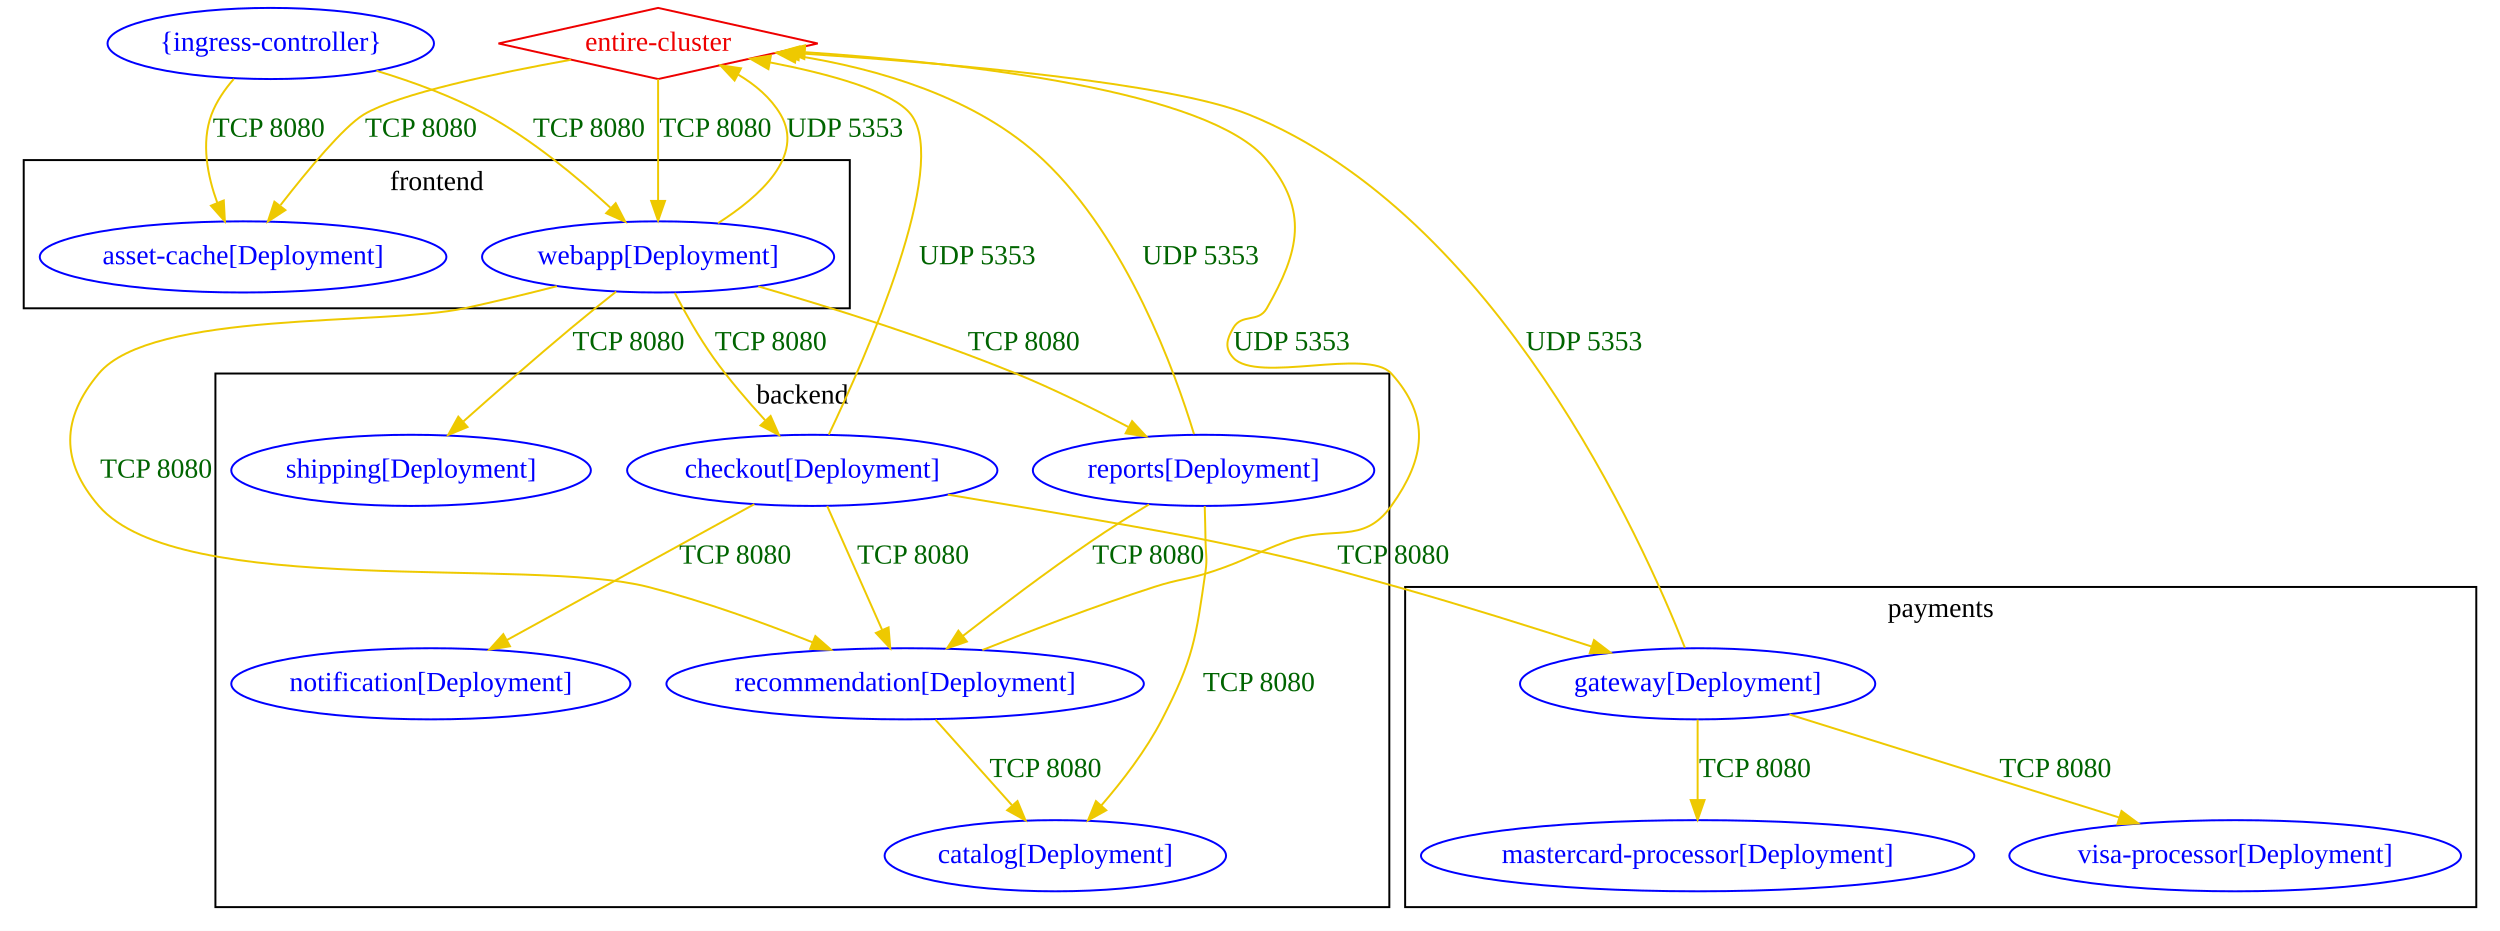
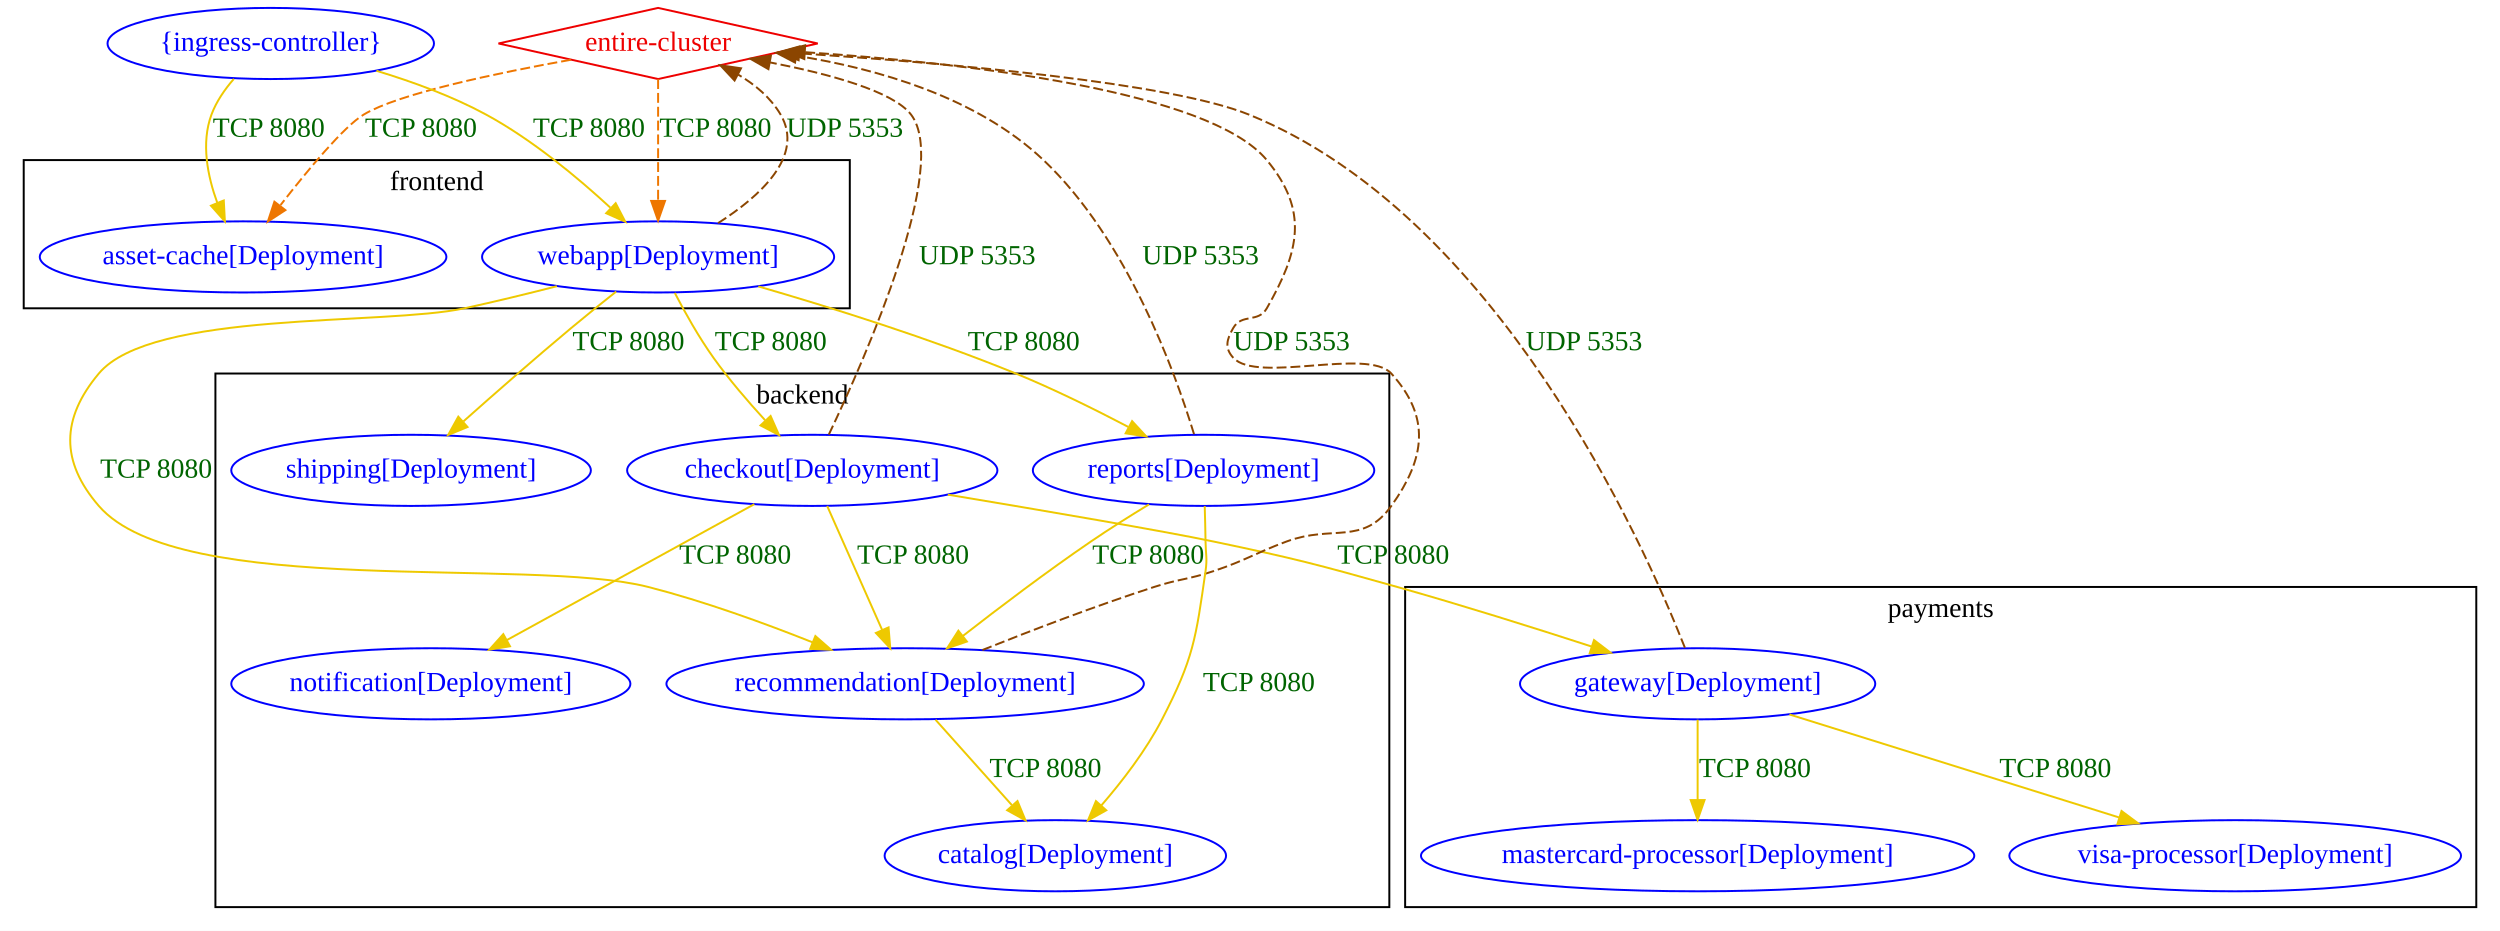
<svg xmlns="http://www.w3.org/2000/svg" width="1265pt" height="471pt" viewBox="0.00 0.00 1265.00 471.00">
  <g id="graph0" class="graph" transform="scale(1 1) rotate(0) translate(4 467)">
    <polygon fill="white" stroke="transparent" points="-4,4 -4,-467 1261,-467 1261,4 -4,4" />
    <g id="clust1" class="cluster">
      <polygon fill="none" stroke="black" points="105,-8 105,-278 699,-278 699,-8 105,-8" />
      <text text-anchor="middle" x="402" y="-262.8" font-family="Times New Roman,serif" font-size="14.00">backend</text>
    </g>
    <g id="clust2" class="cluster">
      <polygon fill="none" stroke="black" points="8,-311 8,-386 426,-386 426,-311 8,-311" />
      <text text-anchor="middle" x="217" y="-370.8" font-family="Times New Roman,serif" font-size="14.00">frontend</text>
    </g>
    <g id="clust3" class="cluster">
      <polygon fill="none" stroke="black" points="707,-8 707,-170 1249,-170 1249,-8 707,-8" />
      <text text-anchor="middle" x="978" y="-154.8" font-family="Times New Roman,serif" font-size="14.00">payments</text>
    </g>
    <g id="node1" class="node">
      <ellipse fill="none" stroke="blue" cx="530" cy="-34" rx="86.38" ry="18" />
      <text text-anchor="middle" x="530" y="-30.3" font-family="Times New Roman,serif" font-size="14.00" fill="blue">catalog[Deployment]</text>
    </g>
    <g id="node2" class="node">
      <ellipse fill="none" stroke="blue" cx="407" cy="-229" rx="93.68" ry="18" />
      <text text-anchor="middle" x="407" y="-225.3" font-family="Times New Roman,serif" font-size="14.00" fill="blue">checkout[Deployment]</text>
    </g>
    <g id="node3" class="node">
      <ellipse fill="none" stroke="blue" cx="214" cy="-121" rx="100.98" ry="18" />
      <text text-anchor="middle" x="214" y="-117.3" font-family="Times New Roman,serif" font-size="14.00" fill="blue">notification[Deployment]</text>
    </g>
    <g id="edge1" class="edge">
      <path fill="none" stroke="#eec900" d="M377.69,-211.9C344.25,-193.53 289.43,-163.43 252.55,-143.17" />
      <polygon fill="#eec900" stroke="#eec900" points="254.04,-140 243.59,-138.25 250.67,-146.13 254.04,-140" />
      <text text-anchor="middle" x="368" y="-181.8" font-family="Times New Roman,serif" font-size="14.00" fill="darkgreen">TCP 8080</text>
    </g>
    <g id="node4" class="node">
      <ellipse fill="none" stroke="blue" cx="454" cy="-121" rx="120.78" ry="18" />
      <text text-anchor="middle" x="454" y="-117.3" font-family="Times New Roman,serif" font-size="14.00" fill="blue">recommendation[Deployment]</text>
    </g>
    <g id="edge2" class="edge">
      <path fill="none" stroke="#eec900" d="M414.55,-210.97C422.05,-194.05 433.66,-167.86 442.35,-148.28" />
      <polygon fill="#eec900" stroke="#eec900" points="445.61,-149.55 446.47,-138.99 439.21,-146.71 445.61,-149.55" />
      <text text-anchor="middle" x="458" y="-181.8" font-family="Times New Roman,serif" font-size="14.00" fill="darkgreen">TCP 8080</text>
    </g>
    <g id="node9" class="node">
      <ellipse fill="none" stroke="blue" cx="855" cy="-121" rx="89.88" ry="18" />
      <text text-anchor="middle" x="855" y="-117.3" font-family="Times New Roman,serif" font-size="14.00" fill="blue">gateway[Deployment]</text>
    </g>
    <g id="edge4" class="edge">
      <path fill="none" stroke="#eec900" d="M475.6,-216.71C524.14,-208.62 584.89,-198.26 610,-193 651.67,-184.27 662.01,-181.53 703,-170 735.91,-160.74 772.45,-149.24 801.46,-139.82" />
      <polygon fill="#eec900" stroke="#eec900" points="802.57,-143.14 810.99,-136.71 800.4,-136.49 802.57,-143.14" />
      <text text-anchor="middle" x="701" y="-181.8" font-family="Times New Roman,serif" font-size="14.00" fill="darkgreen">TCP 8080</text>
    </g>
    <g id="node12" class="node">
      <polygon fill="none" stroke="#ee0000" points="329,-463 248.23,-445 329,-427 409.77,-445 329,-463" />
      <text text-anchor="middle" x="329" y="-441.3" font-family="Times New Roman,serif" font-size="14.00" fill="#ee0000">entire-cluster</text>
    </g>
    <g id="edge3" class="edge">
-       <path fill="none" stroke="#eec900" d="M415.37,-247.08C434.21,-286.62 476.77,-383.1 457,-409 447.99,-420.81 415.59,-429.6 385.65,-435.42" />
-       <polygon fill="#eec900" stroke="#eec900" points="384.82,-432.01 375.62,-437.28 386.09,-438.89 384.82,-432.01" />
+       <path fill="none" stroke="#8b4500" stroke-dasharray="5,2" d="M415.37,-247.08C434.21,-286.62 476.77,-383.1 457,-409 447.99,-420.81 415.59,-429.6 385.65,-435.42" />
+       <polygon fill="#8b4500" stroke="#8b4500" points="384.82,-432.01 375.62,-437.28 386.09,-438.89 384.82,-432.01" />
      <text text-anchor="middle" x="490.5" y="-333.3" font-family="Times New Roman,serif" font-size="14.00" fill="darkgreen">UDP 5353</text>
    </g>
    <g id="edge5" class="edge">
      <path fill="none" stroke="#eec900" d="M469.38,-102.8C480.47,-90.39 495.61,-73.46 507.99,-59.62" />
      <polygon fill="#eec900" stroke="#eec900" points="510.85,-61.67 514.9,-51.89 505.63,-57.01 510.85,-61.67" />
      <text text-anchor="middle" x="525" y="-73.8" font-family="Times New Roman,serif" font-size="14.00" fill="darkgreen">TCP 8080</text>
    </g>
    <g id="edge6" class="edge">
-       <path fill="none" stroke="#eec900" d="M493.07,-138.08C517.77,-147.95 550.48,-160.47 580,-170 593.13,-174.24 596.91,-173.62 610,-178 626.83,-183.63 630.37,-186.81 647,-193 670.31,-201.68 685.51,-190.78 700,-211 717.34,-235.21 719.98,-255.92 700,-278 688.01,-291.25 631.99,-272.75 620,-286 615.53,-290.94 616.69,-295.21 620,-301 624.35,-308.61 632.65,-303.39 637,-311 653.55,-339.93 658.26,-360.32 637,-386 607.93,-421.12 484.93,-435.11 403.44,-440.59" />
-       <polygon fill="#eec900" stroke="#eec900" points="402.98,-437.11 393.22,-441.25 403.42,-444.1 402.98,-437.11" />
+       <path fill="none" stroke="#8b4500" stroke-dasharray="5,2" d="M493.07,-138.08C517.77,-147.95 550.48,-160.47 580,-170 593.13,-174.24 596.91,-173.62 610,-178 626.83,-183.63 630.37,-186.81 647,-193 670.31,-201.68 685.51,-190.78 700,-211 717.34,-235.21 719.98,-255.92 700,-278 688.01,-291.25 631.99,-272.75 620,-286 615.53,-290.94 616.69,-295.21 620,-301 624.35,-308.61 632.65,-303.39 637,-311 653.55,-339.93 658.26,-360.32 637,-386 607.93,-421.12 484.93,-435.11 403.44,-440.59" />
+       <polygon fill="#8b4500" stroke="#8b4500" points="402.98,-437.11 393.22,-441.25 403.42,-444.1 402.98,-437.11" />
      <text text-anchor="middle" x="649.5" y="-289.8" font-family="Times New Roman,serif" font-size="14.00" fill="darkgreen">UDP 5353</text>
    </g>
    <g id="node5" class="node">
      <ellipse fill="none" stroke="blue" cx="605" cy="-229" rx="86.38" ry="18" />
      <text text-anchor="middle" x="605" y="-225.3" font-family="Times New Roman,serif" font-size="14.00" fill="blue">reports[Deployment]</text>
    </g>
    <g id="edge7" class="edge">
      <path fill="none" stroke="#eec900" d="M605.59,-210.91C605.76,-205.22 605.92,-198.84 606,-193 606.1,-186.33 606.95,-184.6 606,-178 601.06,-143.62 599.93,-133.87 584,-103 575.89,-87.28 563.88,-71.69 553.24,-59.41" />
      <polygon fill="#eec900" stroke="#eec900" points="555.76,-56.99 546.5,-51.85 550.54,-61.65 555.76,-56.99" />
      <text text-anchor="middle" x="633" y="-117.3" font-family="Times New Roman,serif" font-size="14.00" fill="darkgreen">TCP 8080</text>
    </g>
    <g id="edge8" class="edge">
      <path fill="none" stroke="#eec900" d="M577.41,-211.79C567.96,-206.05 557.4,-199.41 548,-193 525.73,-177.81 501.47,-159.44 483.18,-145.19" />
      <polygon fill="#eec900" stroke="#eec900" points="485.25,-142.37 475.22,-138.96 480.94,-147.88 485.25,-142.37" />
      <text text-anchor="middle" x="577" y="-181.8" font-family="Times New Roman,serif" font-size="14.00" fill="darkgreen">TCP 8080</text>
    </g>
    <g id="edge9" class="edge">
-       <path fill="none" stroke="#eec900" d="M600.17,-247.32C590.59,-278.82 566.34,-345.94 524,-386 490.34,-417.85 439.98,-432.28 398.86,-438.79" />
-       <polygon fill="#eec900" stroke="#eec900" points="398.29,-435.34 388.89,-440.25 399.3,-442.27 398.29,-435.34" />
+       <path fill="none" stroke="#8b4500" stroke-dasharray="5,2" d="M600.17,-247.32C590.59,-278.82 566.34,-345.94 524,-386 490.34,-417.85 439.98,-432.28 398.86,-438.79" />
+       <polygon fill="#8b4500" stroke="#8b4500" points="398.29,-435.34 388.89,-440.25 399.3,-442.27 398.29,-435.34" />
      <text text-anchor="middle" x="603.5" y="-333.3" font-family="Times New Roman,serif" font-size="14.00" fill="darkgreen">UDP 5353</text>
    </g>
    <g id="node6" class="node">
      <ellipse fill="none" stroke="blue" cx="204" cy="-229" rx="90.98" ry="18" />
      <text text-anchor="middle" x="204" y="-225.3" font-family="Times New Roman,serif" font-size="14.00" fill="blue">shipping[Deployment]</text>
    </g>
    <g id="node7" class="node">
      <ellipse fill="none" stroke="blue" cx="119" cy="-337" rx="102.88" ry="18" />
      <text text-anchor="middle" x="119" y="-333.3" font-family="Times New Roman,serif" font-size="14.00" fill="blue">asset-cache[Deployment]</text>
    </g>
    <g id="node8" class="node">
      <ellipse fill="none" stroke="blue" cx="329" cy="-337" rx="89.08" ry="18" />
      <text text-anchor="middle" x="329" y="-333.3" font-family="Times New Roman,serif" font-size="14.00" fill="blue">webapp[Deployment]</text>
    </g>
    <g id="edge12" class="edge">
      <path fill="none" stroke="#eec900" d="M337.45,-318.78C342.6,-308.87 349.6,-296.37 357,-286 364.81,-275.06 374.44,-263.84 383.16,-254.35" />
      <polygon fill="#eec900" stroke="#eec900" points="385.92,-256.52 390.2,-246.83 380.81,-251.73 385.92,-256.52" />
      <text text-anchor="middle" x="386" y="-289.8" font-family="Times New Roman,serif" font-size="14.00" fill="darkgreen">TCP 8080</text>
    </g>
    <g id="edge13" class="edge">
      <path fill="none" stroke="#eec900" d="M277.8,-322.18C262.77,-318.33 246.27,-314.31 231,-311 190.18,-302.17 72.81,-310.02 46,-278 26.88,-255.17 26.54,-233.54 46,-211 86.81,-163.73 263.5,-185.45 324,-170 352.19,-162.8 382.76,-151.69 407.17,-141.97" />
      <polygon fill="#eec900" stroke="#eec900" points="408.58,-145.17 416.55,-138.19 405.96,-138.68 408.58,-145.17" />
      <text text-anchor="middle" x="75" y="-225.3" font-family="Times New Roman,serif" font-size="14.00" fill="darkgreen">TCP 8080</text>
    </g>
    <g id="edge14" class="edge">
      <path fill="none" stroke="#eec900" d="M379.7,-322.08C416.41,-311.45 466.95,-295.64 510,-278 529.19,-270.14 549.81,-259.94 566.92,-250.97" />
      <polygon fill="#eec900" stroke="#eec900" points="568.84,-253.92 576.03,-246.14 565.56,-247.73 568.84,-253.92" />
      <text text-anchor="middle" x="514" y="-289.8" font-family="Times New Roman,serif" font-size="14.00" fill="darkgreen">TCP 8080</text>
    </g>
    <g id="edge15" class="edge">
      <path fill="none" stroke="#eec900" d="M307.8,-319.47C300.51,-313.7 292.34,-307.13 285,-301 266.54,-285.59 246.19,-267.74 230.51,-253.8" />
      <polygon fill="#eec900" stroke="#eec900" points="232.56,-250.94 222.76,-246.9 227.9,-256.17 232.56,-250.94" />
      <text text-anchor="middle" x="314" y="-289.8" font-family="Times New Roman,serif" font-size="14.00" fill="darkgreen">TCP 8080</text>
    </g>
    <g id="edge16" class="edge">
-       <path fill="none" stroke="#eec900" d="M359.31,-354.08C380.58,-367.62 403.21,-388.08 391,-409 386,-417.56 378.06,-424.19 369.5,-429.26" />
-       <polygon fill="#eec900" stroke="#eec900" points="367.69,-426.25 360.46,-433.99 370.94,-432.45 367.69,-426.25" />
+       <path fill="none" stroke="#8b4500" stroke-dasharray="5,2" d="M359.31,-354.08C380.58,-367.62 403.21,-388.08 391,-409 386,-417.56 378.06,-424.19 369.5,-429.26" />
+       <polygon fill="#8b4500" stroke="#8b4500" points="367.69,-426.25 360.46,-433.99 370.94,-432.45 367.69,-426.25" />
      <text text-anchor="middle" x="423.5" y="-397.8" font-family="Times New Roman,serif" font-size="14.00" fill="darkgreen">UDP 5353</text>
    </g>
    <g id="node10" class="node">
      <ellipse fill="none" stroke="blue" cx="855" cy="-34" rx="139.98" ry="18" />
      <text text-anchor="middle" x="855" y="-30.3" font-family="Times New Roman,serif" font-size="14.00" fill="blue">mastercard-processor[Deployment]</text>
    </g>
    <g id="edge18" class="edge">
      <path fill="none" stroke="#eec900" d="M855,-102.8C855,-91.16 855,-75.55 855,-62.24" />
      <polygon fill="#eec900" stroke="#eec900" points="858.5,-62.18 855,-52.18 851.5,-62.18 858.5,-62.18" />
      <text text-anchor="middle" x="884" y="-73.8" font-family="Times New Roman,serif" font-size="14.00" fill="darkgreen">TCP 8080</text>
    </g>
    <g id="node11" class="node">
      <ellipse fill="none" stroke="blue" cx="1127" cy="-34" rx="114.28" ry="18" />
      <text text-anchor="middle" x="1127" y="-30.3" font-family="Times New Roman,serif" font-size="14.00" fill="blue">visa-processor[Deployment]</text>
    </g>
    <g id="edge19" class="edge">
      <path fill="none" stroke="#eec900" d="M901.45,-105.48C947.54,-91.08 1018.33,-68.96 1068.29,-53.35" />
      <polygon fill="#eec900" stroke="#eec900" points="1069.49,-56.64 1077.99,-50.32 1067.4,-49.96 1069.49,-56.64" />
      <text text-anchor="middle" x="1036" y="-73.8" font-family="Times New Roman,serif" font-size="14.00" fill="darkgreen">TCP 8080</text>
    </g>
    <g id="edge17" class="edge">
-       <path fill="none" stroke="#eec900" d="M848.55,-139.27C827.27,-193.23 753.39,-358.14 628,-409 588.1,-425.18 475.72,-435.03 400.68,-440" />
-       <polygon fill="#eec900" stroke="#eec900" points="400.1,-436.53 390.35,-440.67 400.55,-443.51 400.1,-436.53" />
+       <path fill="none" stroke="#8b4500" stroke-dasharray="5,2" d="M848.55,-139.27C827.27,-193.23 753.39,-358.14 628,-409 588.1,-425.18 475.72,-435.03 400.68,-440" />
+       <polygon fill="#8b4500" stroke="#8b4500" points="400.1,-436.53 390.35,-440.67 400.55,-443.51 400.1,-436.53" />
      <text text-anchor="middle" x="797.5" y="-289.8" font-family="Times New Roman,serif" font-size="14.00" fill="darkgreen">UDP 5353</text>
    </g>
    <g id="edge10" class="edge">
-       <path fill="none" stroke="#eec900" d="M284.85,-436.75C247.53,-430.06 197.43,-419.59 180,-409 169.97,-402.91 151.85,-381.11 137.96,-363.25" />
-       <polygon fill="#eec900" stroke="#eec900" points="140.4,-360.68 131.53,-354.89 134.85,-364.95 140.4,-360.68" />
+       <path fill="none" stroke="#ee7600" stroke-dasharray="5,2" d="M284.85,-436.75C247.53,-430.06 197.43,-419.59 180,-409 169.97,-402.91 151.85,-381.11 137.96,-363.25" />
+       <polygon fill="#ee7600" stroke="#ee7600" points="140.4,-360.68 131.53,-354.89 134.85,-364.95 140.4,-360.68" />
      <text text-anchor="middle" x="209" y="-397.8" font-family="Times New Roman,serif" font-size="14.00" fill="darkgreen">TCP 8080</text>
    </g>
    <g id="edge11" class="edge">
-       <path fill="none" stroke="#eec900" d="M329,-426.97C329,-410.38 329,-384.88 329,-365.43" />
-       <polygon fill="#eec900" stroke="#eec900" points="332.5,-365.34 329,-355.34 325.5,-365.34 332.5,-365.34" />
+       <path fill="none" stroke="#ee7600" stroke-dasharray="5,2" d="M329,-426.97C329,-410.38 329,-384.88 329,-365.43" />
+       <polygon fill="#ee7600" stroke="#ee7600" points="332.5,-365.34 329,-355.34 325.5,-365.34 332.5,-365.34" />
      <text text-anchor="middle" x="358" y="-397.8" font-family="Times New Roman,serif" font-size="14.00" fill="darkgreen">TCP 8080</text>
    </g>
    <g id="node13" class="node">
      <ellipse fill="none" stroke="blue" cx="133" cy="-445" rx="82.59" ry="18" />
      <text text-anchor="middle" x="133" y="-441.3" font-family="Times New Roman,serif" font-size="14.00" fill="blue">{ingress-controller}</text>
    </g>
    <g id="edge20" class="edge">
      <path fill="none" stroke="#eec900" d="M114.35,-427.1C109.75,-421.81 105.44,-415.61 103,-409 97.67,-394.6 101.01,-377.88 105.98,-364.28" />
      <polygon fill="#eec900" stroke="#eec900" points="109.23,-365.58 109.79,-355 102.75,-362.92 109.23,-365.58" />
      <text text-anchor="middle" x="132" y="-397.8" font-family="Times New Roman,serif" font-size="14.00" fill="darkgreen">TCP 8080</text>
    </g>
    <g id="edge21" class="edge">
      <path fill="none" stroke="#eec900" d="M186.47,-431.17C204.7,-425.68 224.8,-418.34 242,-409 265.26,-396.37 288.32,-377.16 304.85,-361.91" />
      <polygon fill="#eec900" stroke="#eec900" points="307.53,-364.19 312.41,-354.78 302.73,-359.09 307.53,-364.19" />
      <text text-anchor="middle" x="294" y="-397.8" font-family="Times New Roman,serif" font-size="14.00" fill="darkgreen">TCP 8080</text>
    </g>
  </g>
</svg>
